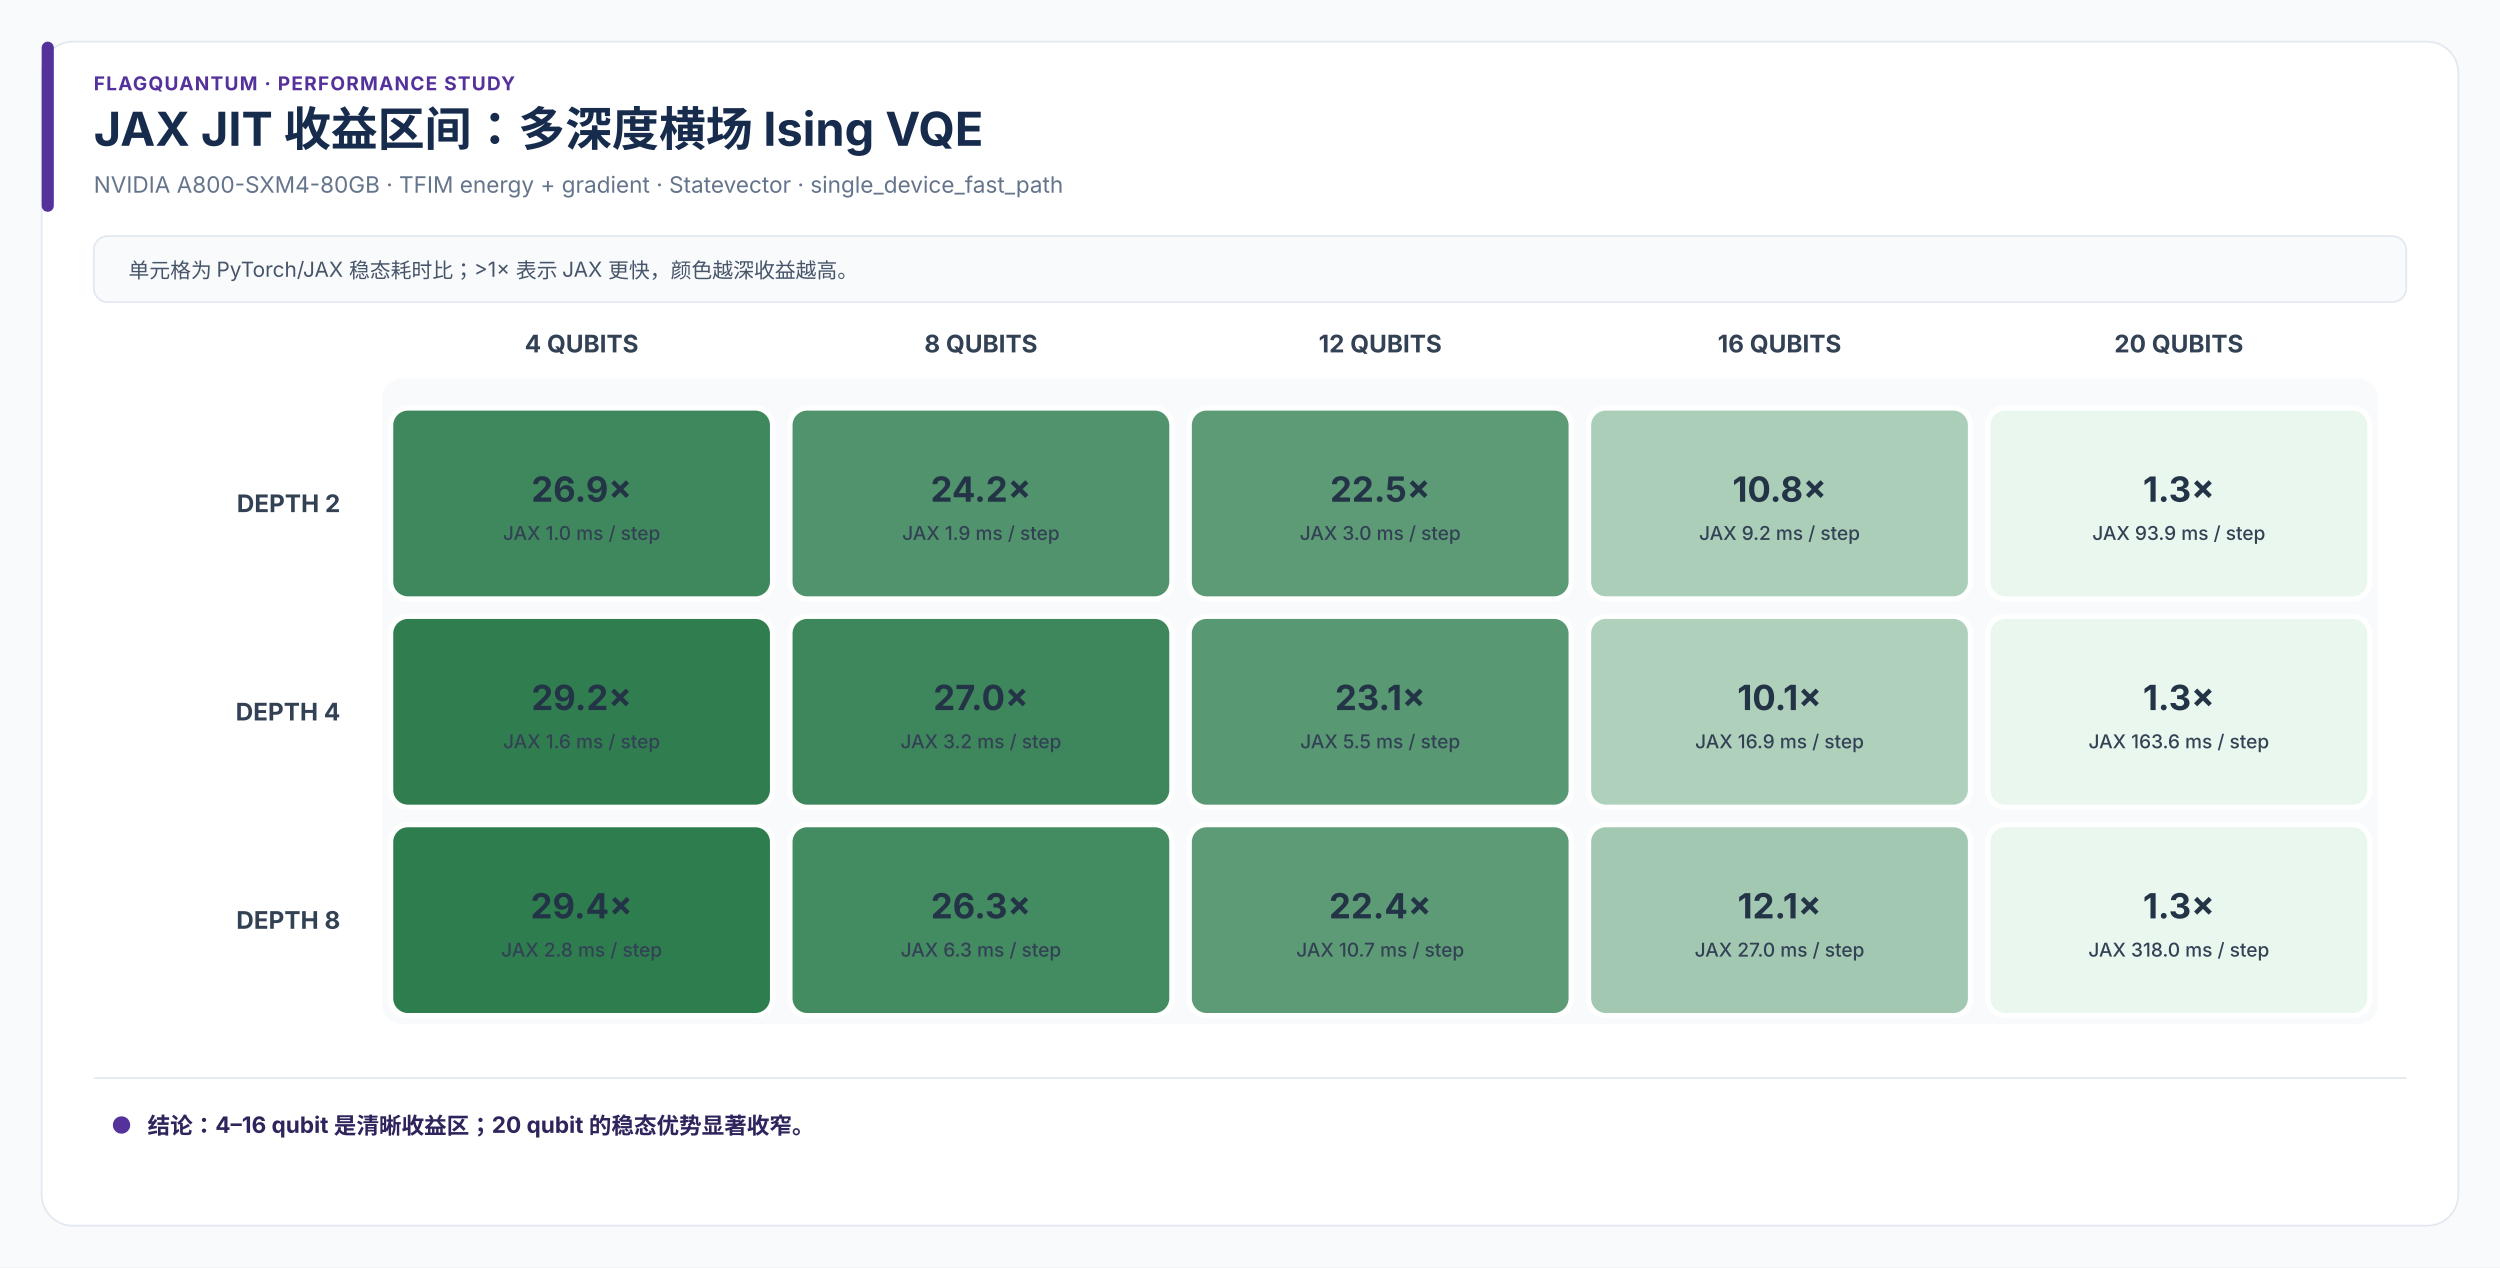
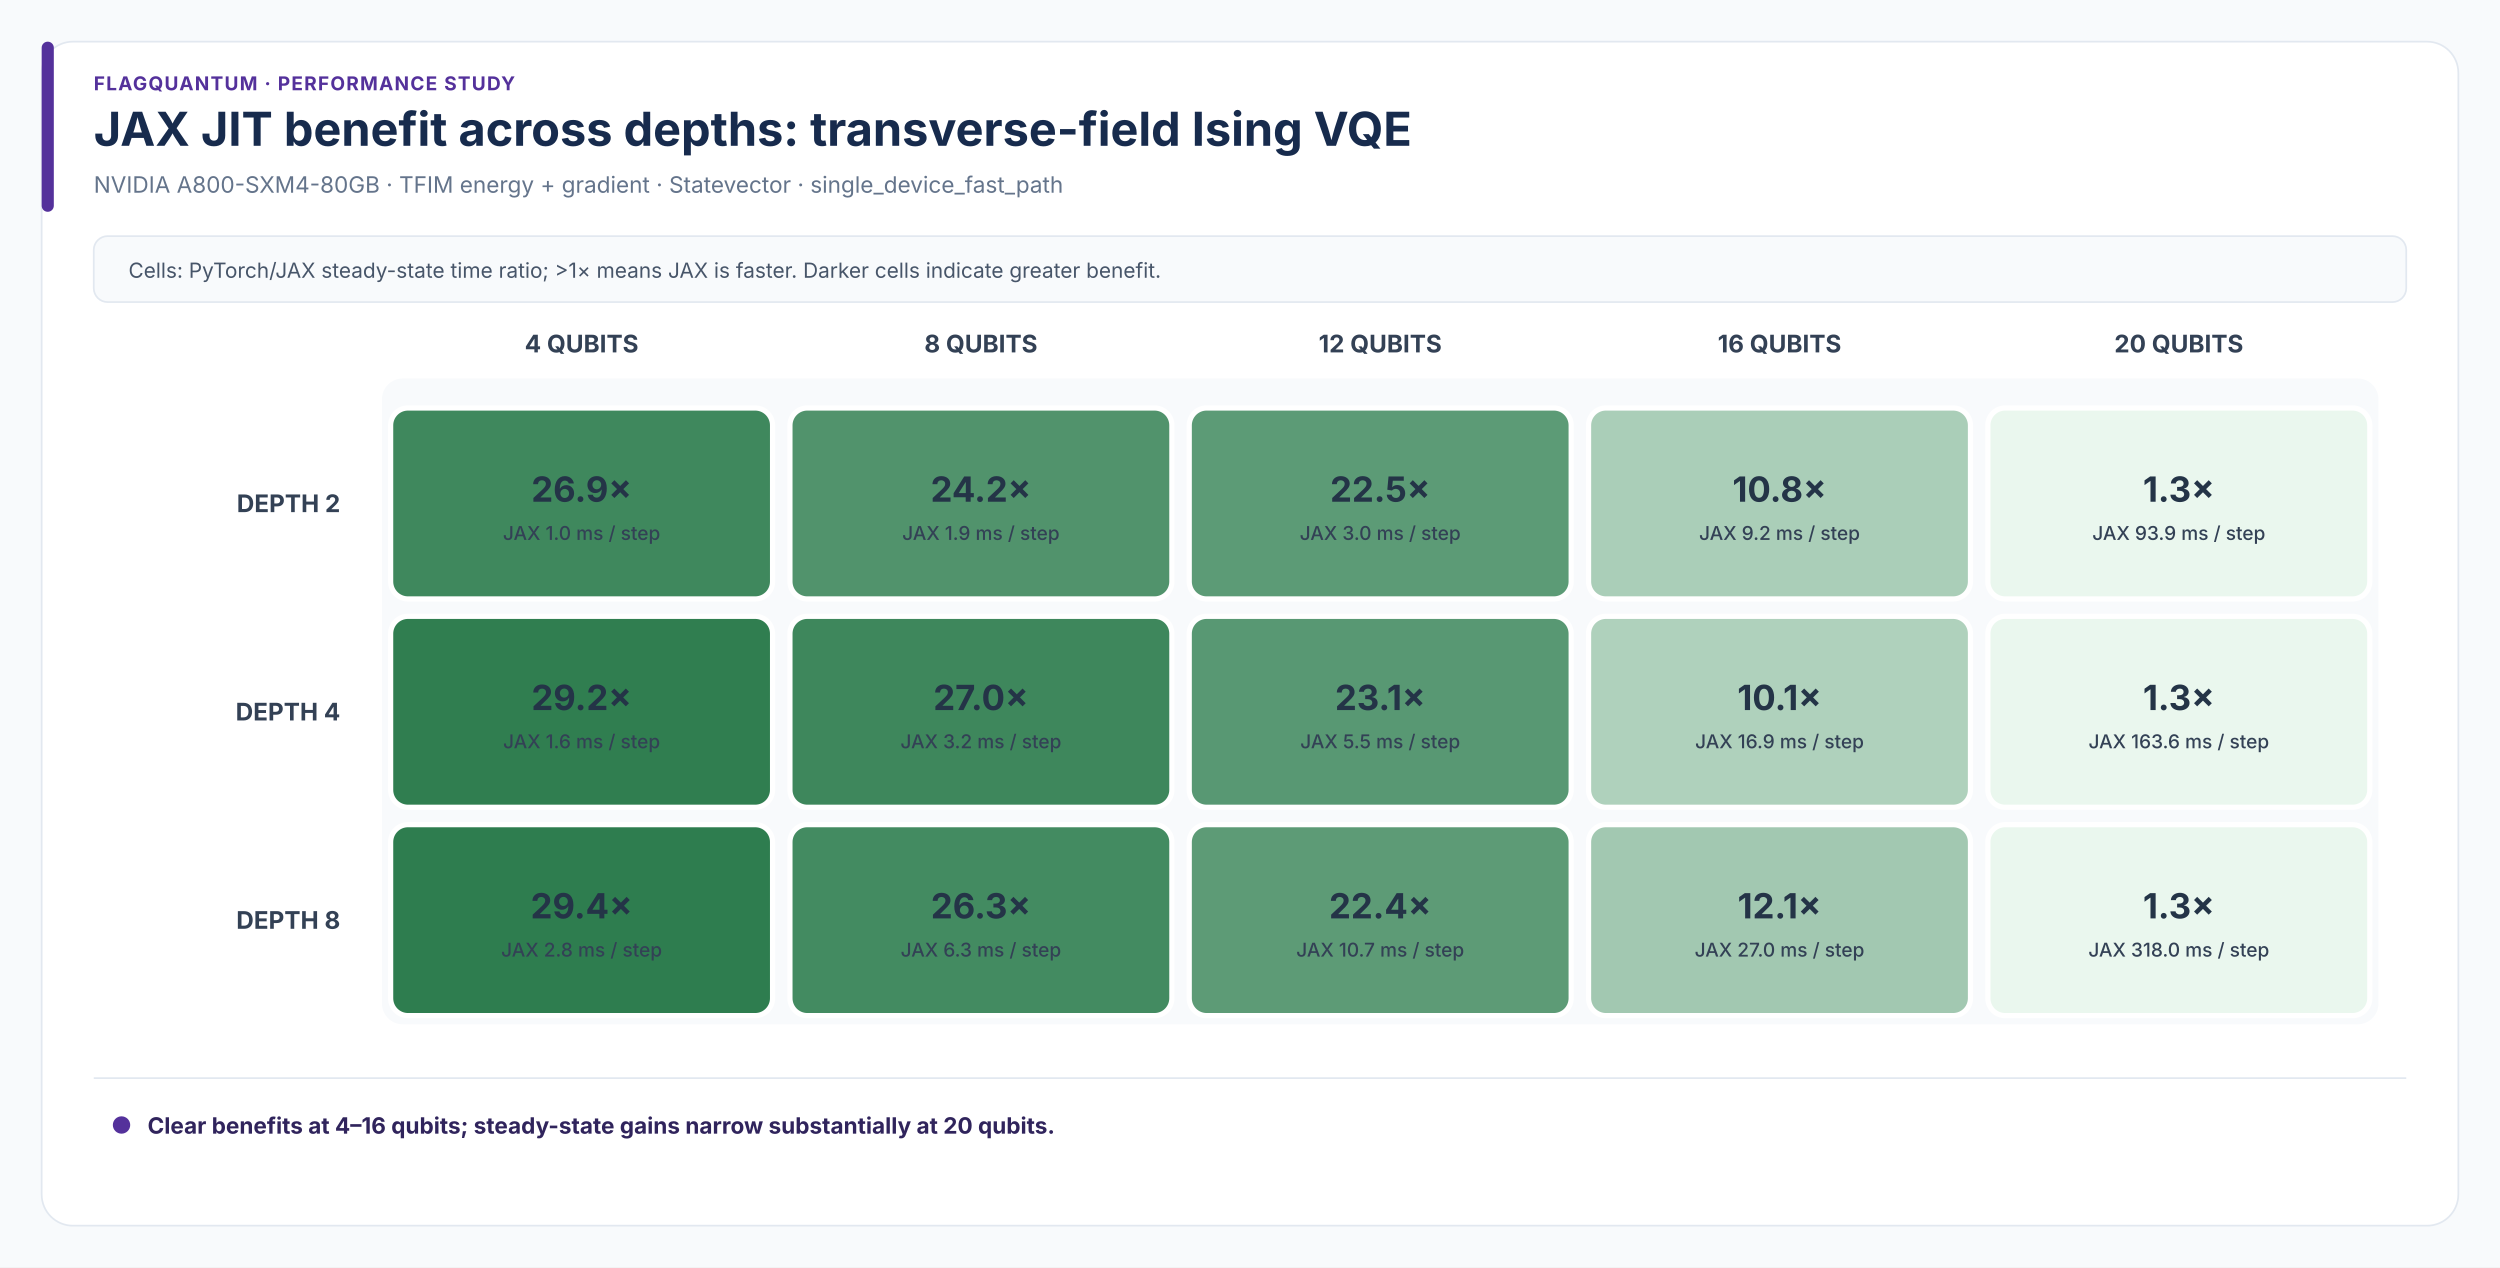
<svg xmlns="http://www.w3.org/2000/svg" width="1440" height="730" viewBox="0 0 1440 730">
  <rect width="100%" height="100%" fill="#F8FAFC" />
  <rect x="24" y="24" width="1392" height="682" rx="18" fill="#FFFFFF" stroke="#E2E8F0" />
  <rect x="24" y="24" width="7" height="98" rx="3.5" fill="#54319B" />
  <style>text{font-family:Inter,"PingFang SC","Microsoft YaHei",Arial,sans-serif;fill:#243447}.title{font-size:27px;font-weight:750;fill:#172B4D}.sub{font-size:13px;fill:#64748B}.axis{font-size:14px;font-weight:650;fill:#334155}.cell{font-size:20px;font-weight:750}.detail{font-size:11px;font-weight:500;fill:#334155}.hint{font-size:12px;fill:#475569}.tag{font-size:11px;font-weight:700;fill:#54319B;letter-spacing:.7px}.takeaway{font-size:13px;font-weight:650;fill:#30245C}</style>
  <text x="54" y="52" class="tag">FLAGQUANTUM · PERFORMANCE STUDY</text>
-   <text x="54" y="84" class="title">JAX JIT 收益区间：多深度横场 Ising VQE</text>
+   <text x="54" y="84" class="title">JAX JIT benefit across depths: transverse-field Ising VQE</text>
  <text x="54" y="111" class="sub">NVIDIA A800-SXM4-80GB · TFIM energy + gradient · Statevector · single_device_fast_path</text>
  <rect x="54" y="136" width="1332" height="38" rx="8" fill="#F8FAFC" stroke="#E2E8F0" />
-   <text x="74" y="160" class="hint">单元格为 PyTorch/JAX 稳态耗时比；&gt;1× 表示 JAX 更快，颜色越深收益越高。</text>
+   <text x="74" y="160" class="hint">Cells: PyTorch/JAX steady-state time ratio; &gt;1× means JAX is faster. Darker cells indicate greater benefit.</text>
  <rect x="220" y="218" width="1150" height="372" rx="12" fill="#F8FAFC" />
  <text x="335.0" y="203" text-anchor="middle" class="axis">4 QUBITS</text>
  <text x="565.0" y="203" text-anchor="middle" class="axis">8 QUBITS</text>
  <text x="795.0" y="203" text-anchor="middle" class="axis">12 QUBITS</text>
  <text x="1025.0" y="203" text-anchor="middle" class="axis">16 QUBITS</text>
  <text x="1255.0" y="203" text-anchor="middle" class="axis">20 QUBITS</text>
  <text x="196" y="295.0" text-anchor="end" class="axis">DEPTH 2</text>
  <rect x="225" y="235" width="220" height="110" rx="10" fill="#3F885D" stroke="#FFFFFF" stroke-width="3" />
  <text x="335.0" y="289.0" text-anchor="middle" class="cell">26.9×</text>
  <text x="335.0" y="311.0" text-anchor="middle" class="detail">JAX 1.0 ms / step</text>
  <rect x="455" y="235" width="220" height="110" rx="10" fill="#51936C" stroke="#FFFFFF" stroke-width="3" />
  <text x="565.0" y="289.0" text-anchor="middle" class="cell">24.2×</text>
  <text x="565.0" y="311.0" text-anchor="middle" class="detail">JAX 1.9 ms / step</text>
  <rect x="685" y="235" width="220" height="110" rx="10" fill="#5C9B76" stroke="#FFFFFF" stroke-width="3" />
  <text x="795.0" y="289.0" text-anchor="middle" class="cell">22.5×</text>
  <text x="795.0" y="311.0" text-anchor="middle" class="detail">JAX 3.0 ms / step</text>
  <rect x="915" y="235" width="220" height="110" rx="10" fill="#AACEB8" stroke="#FFFFFF" stroke-width="3" />
  <text x="1025.0" y="289.0" text-anchor="middle" class="cell">10.8×</text>
  <text x="1025.0" y="311.0" text-anchor="middle" class="detail">JAX 9.2 ms / step</text>
  <rect x="1145" y="235" width="220" height="110" rx="10" fill="#EAF7EE" stroke="#FFFFFF" stroke-width="3" />
  <text x="1255.0" y="289.0" text-anchor="middle" class="cell">1.3×</text>
  <text x="1255.0" y="311.0" text-anchor="middle" class="detail">JAX 93.9 ms / step</text>
  <text x="196" y="415.0" text-anchor="end" class="axis">DEPTH 4</text>
  <rect x="225" y="355" width="220" height="110" rx="10" fill="#307E50" stroke="#FFFFFF" stroke-width="3" />
  <text x="335.0" y="409.0" text-anchor="middle" class="cell">29.2×</text>
  <text x="335.0" y="431.0" text-anchor="middle" class="detail">JAX 1.6 ms / step</text>
  <rect x="455" y="355" width="220" height="110" rx="10" fill="#3E875C" stroke="#FFFFFF" stroke-width="3" />
  <text x="565.0" y="409.0" text-anchor="middle" class="cell">27.0×</text>
  <text x="565.0" y="431.0" text-anchor="middle" class="detail">JAX 3.2 ms / step</text>
  <rect x="685" y="355" width="220" height="110" rx="10" fill="#589873" stroke="#FFFFFF" stroke-width="3" />
  <text x="795.0" y="409.0" text-anchor="middle" class="cell">23.1×</text>
  <text x="795.0" y="431.0" text-anchor="middle" class="detail">JAX 5.5 ms / step</text>
  <rect x="915" y="355" width="220" height="110" rx="10" fill="#AFD1BC" stroke="#FFFFFF" stroke-width="3" />
  <text x="1025.0" y="409.0" text-anchor="middle" class="cell">10.1×</text>
  <text x="1025.0" y="431.0" text-anchor="middle" class="detail">JAX 16.9 ms / step</text>
  <rect x="1145" y="355" width="220" height="110" rx="10" fill="#EAF7EE" stroke="#FFFFFF" stroke-width="3" />
  <text x="1255.0" y="409.0" text-anchor="middle" class="cell">1.3×</text>
  <text x="1255.0" y="431.0" text-anchor="middle" class="detail">JAX 163.6 ms / step</text>
  <text x="196" y="535.0" text-anchor="end" class="axis">DEPTH 8</text>
  <rect x="225" y="475" width="220" height="110" rx="10" fill="#2E7D4F" stroke="#FFFFFF" stroke-width="3" />
  <text x="335.0" y="529.0" text-anchor="middle" class="cell">29.4×</text>
  <text x="335.0" y="551.0" text-anchor="middle" class="detail">JAX 2.8 ms / step</text>
  <rect x="455" y="475" width="220" height="110" rx="10" fill="#438B61" stroke="#FFFFFF" stroke-width="3" />
  <text x="565.0" y="529.0" text-anchor="middle" class="cell">26.3×</text>
  <text x="565.0" y="551.0" text-anchor="middle" class="detail">JAX 6.3 ms / step</text>
  <rect x="685" y="475" width="220" height="110" rx="10" fill="#5D9B76" stroke="#FFFFFF" stroke-width="3" />
  <text x="795.0" y="529.0" text-anchor="middle" class="cell">22.4×</text>
  <text x="795.0" y="551.0" text-anchor="middle" class="detail">JAX 10.7 ms / step</text>
  <rect x="915" y="475" width="220" height="110" rx="10" fill="#A2C8B1" stroke="#FFFFFF" stroke-width="3" />
  <text x="1025.0" y="529.0" text-anchor="middle" class="cell">12.1×</text>
  <text x="1025.0" y="551.0" text-anchor="middle" class="detail">JAX 27.0 ms / step</text>
  <rect x="1145" y="475" width="220" height="110" rx="10" fill="#EAF7EE" stroke="#FFFFFF" stroke-width="3" />
  <text x="1255.0" y="529.0" text-anchor="middle" class="cell">1.3×</text>
  <text x="1255.0" y="551.0" text-anchor="middle" class="detail">JAX 318.0 ms / step</text>
  <line x1="54" y1="621" x2="1386" y2="621" stroke="#E2E8F0" />
  <circle cx="70" cy="648" r="5" fill="#54319B" />
-   <text x="85" y="653" class="takeaway">结论：4–16 qubit 是清晰收益区；20 qubit 的稳态优势显著收窄。</text>
+   <text x="85" y="653" class="takeaway">Clear benefits at 4–16 qubits; steady-state gains narrow substantially at 20 qubits.</text>
</svg>
